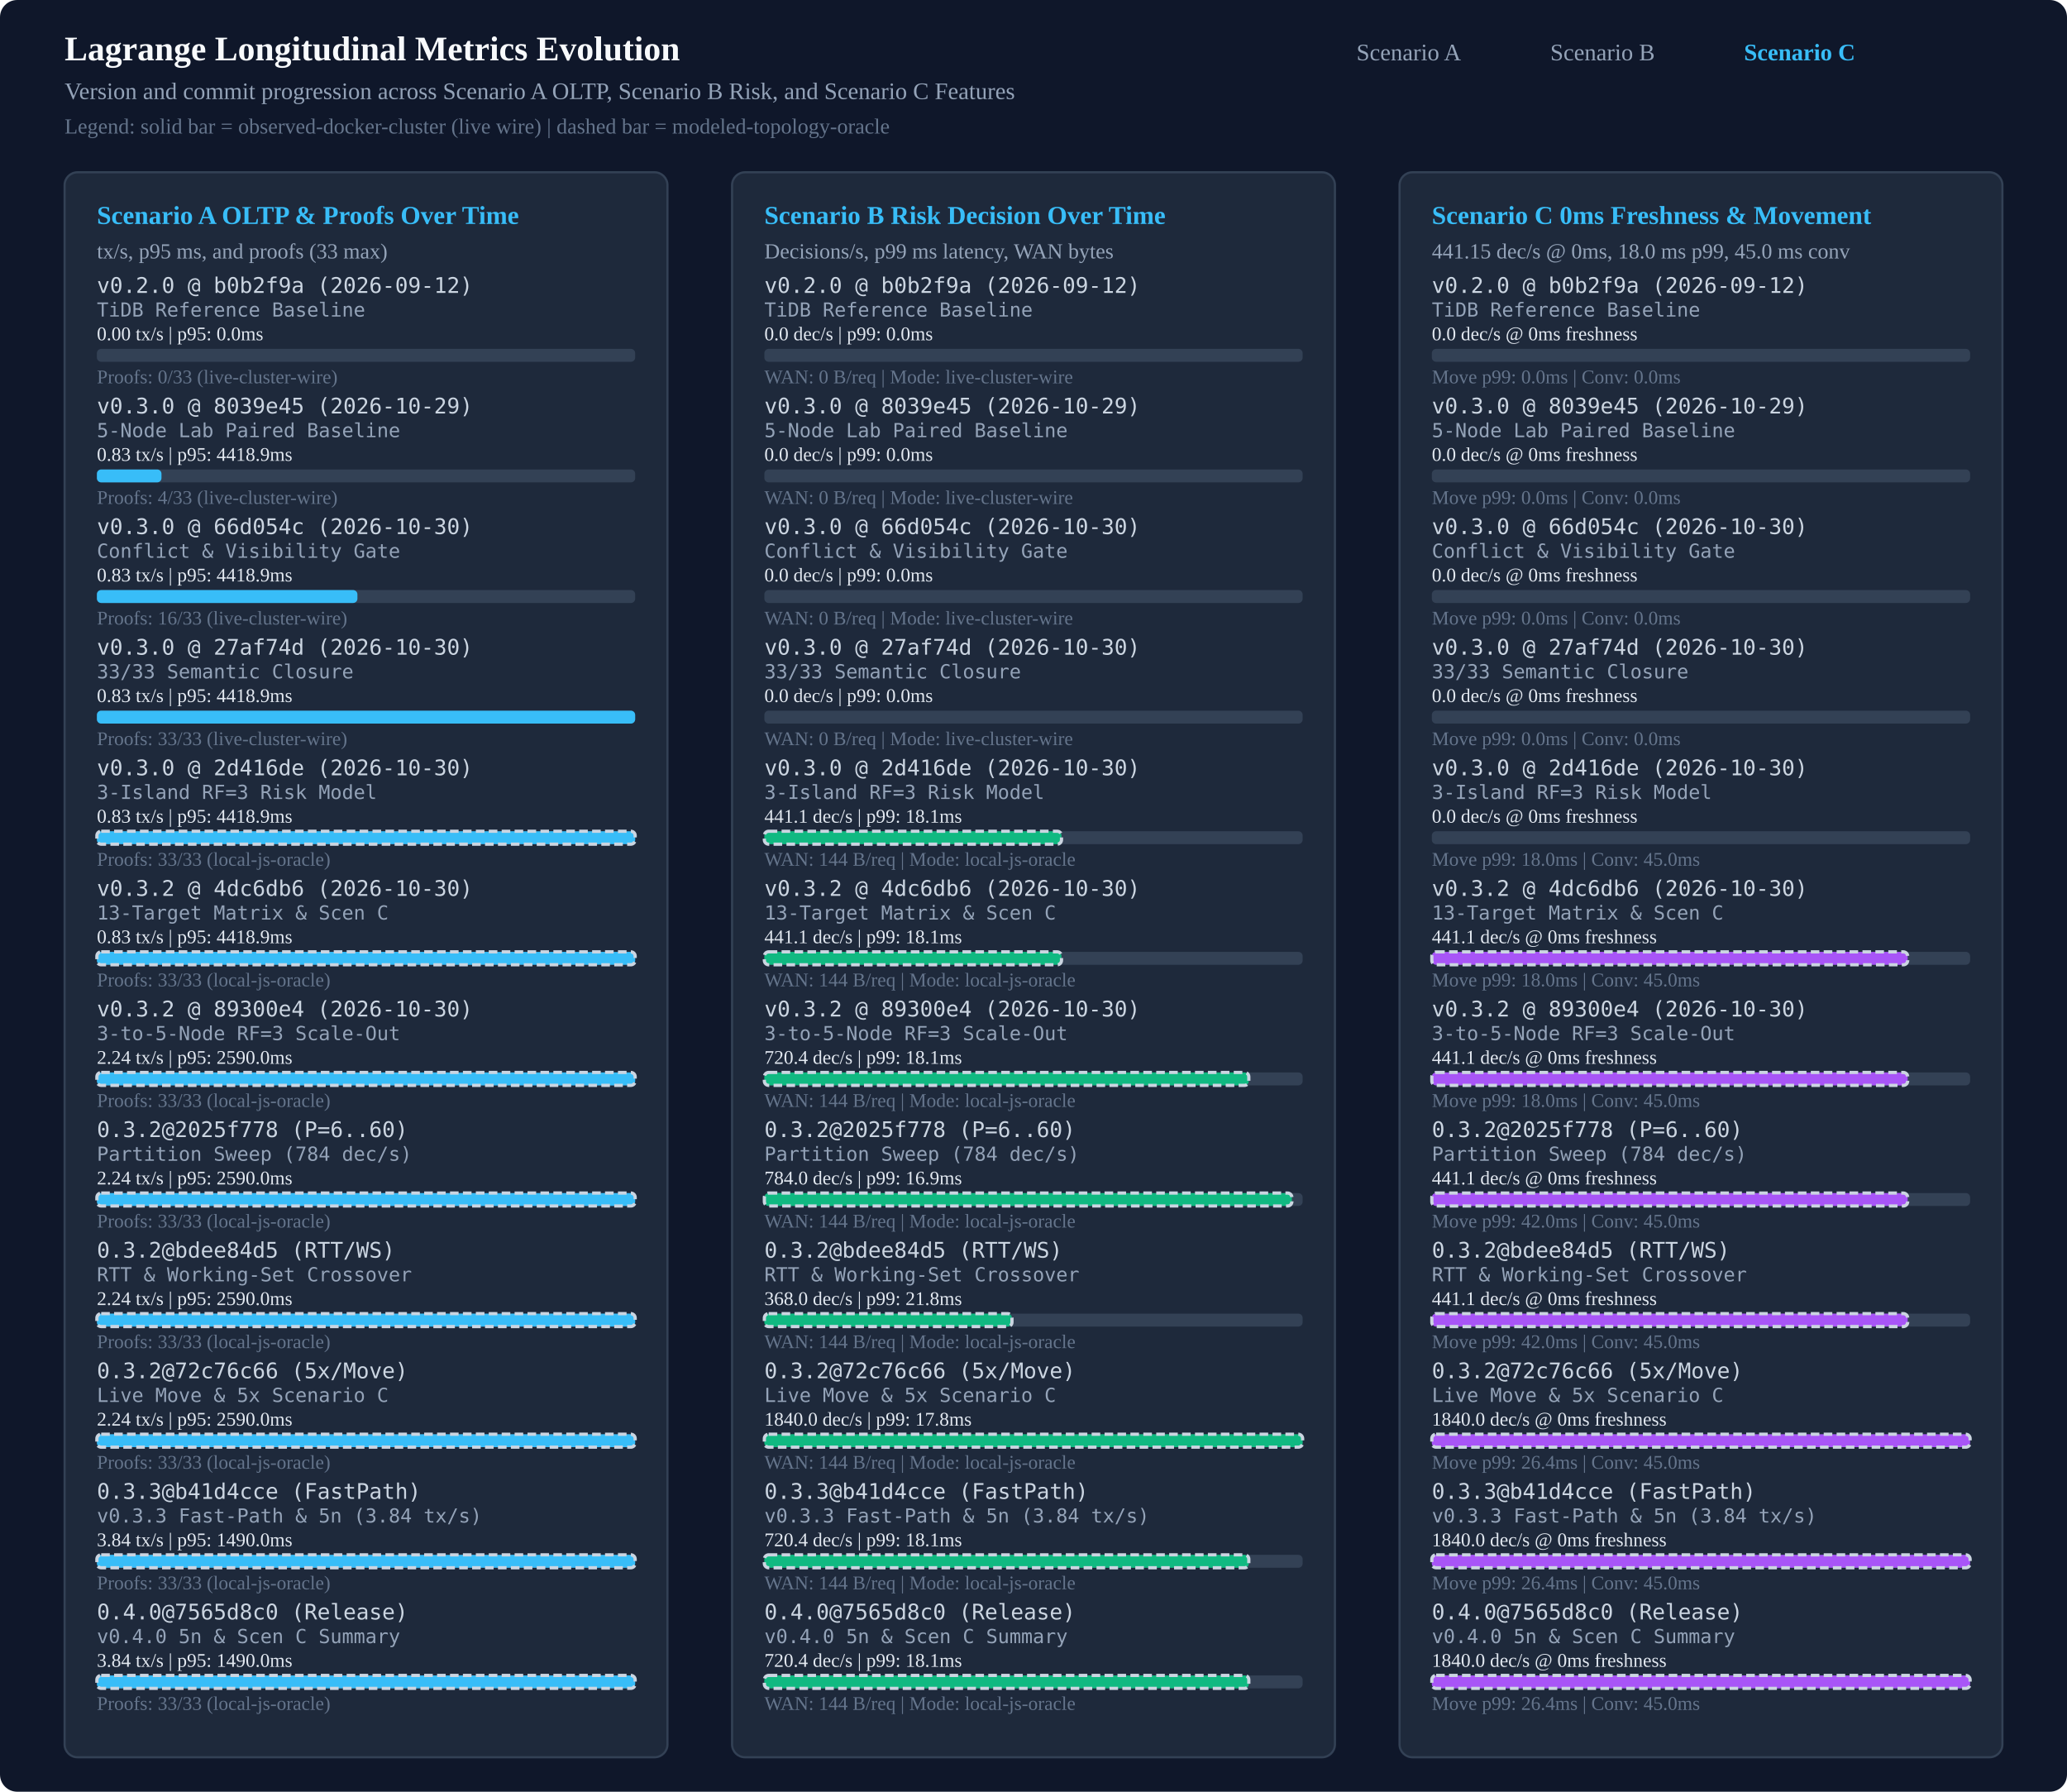
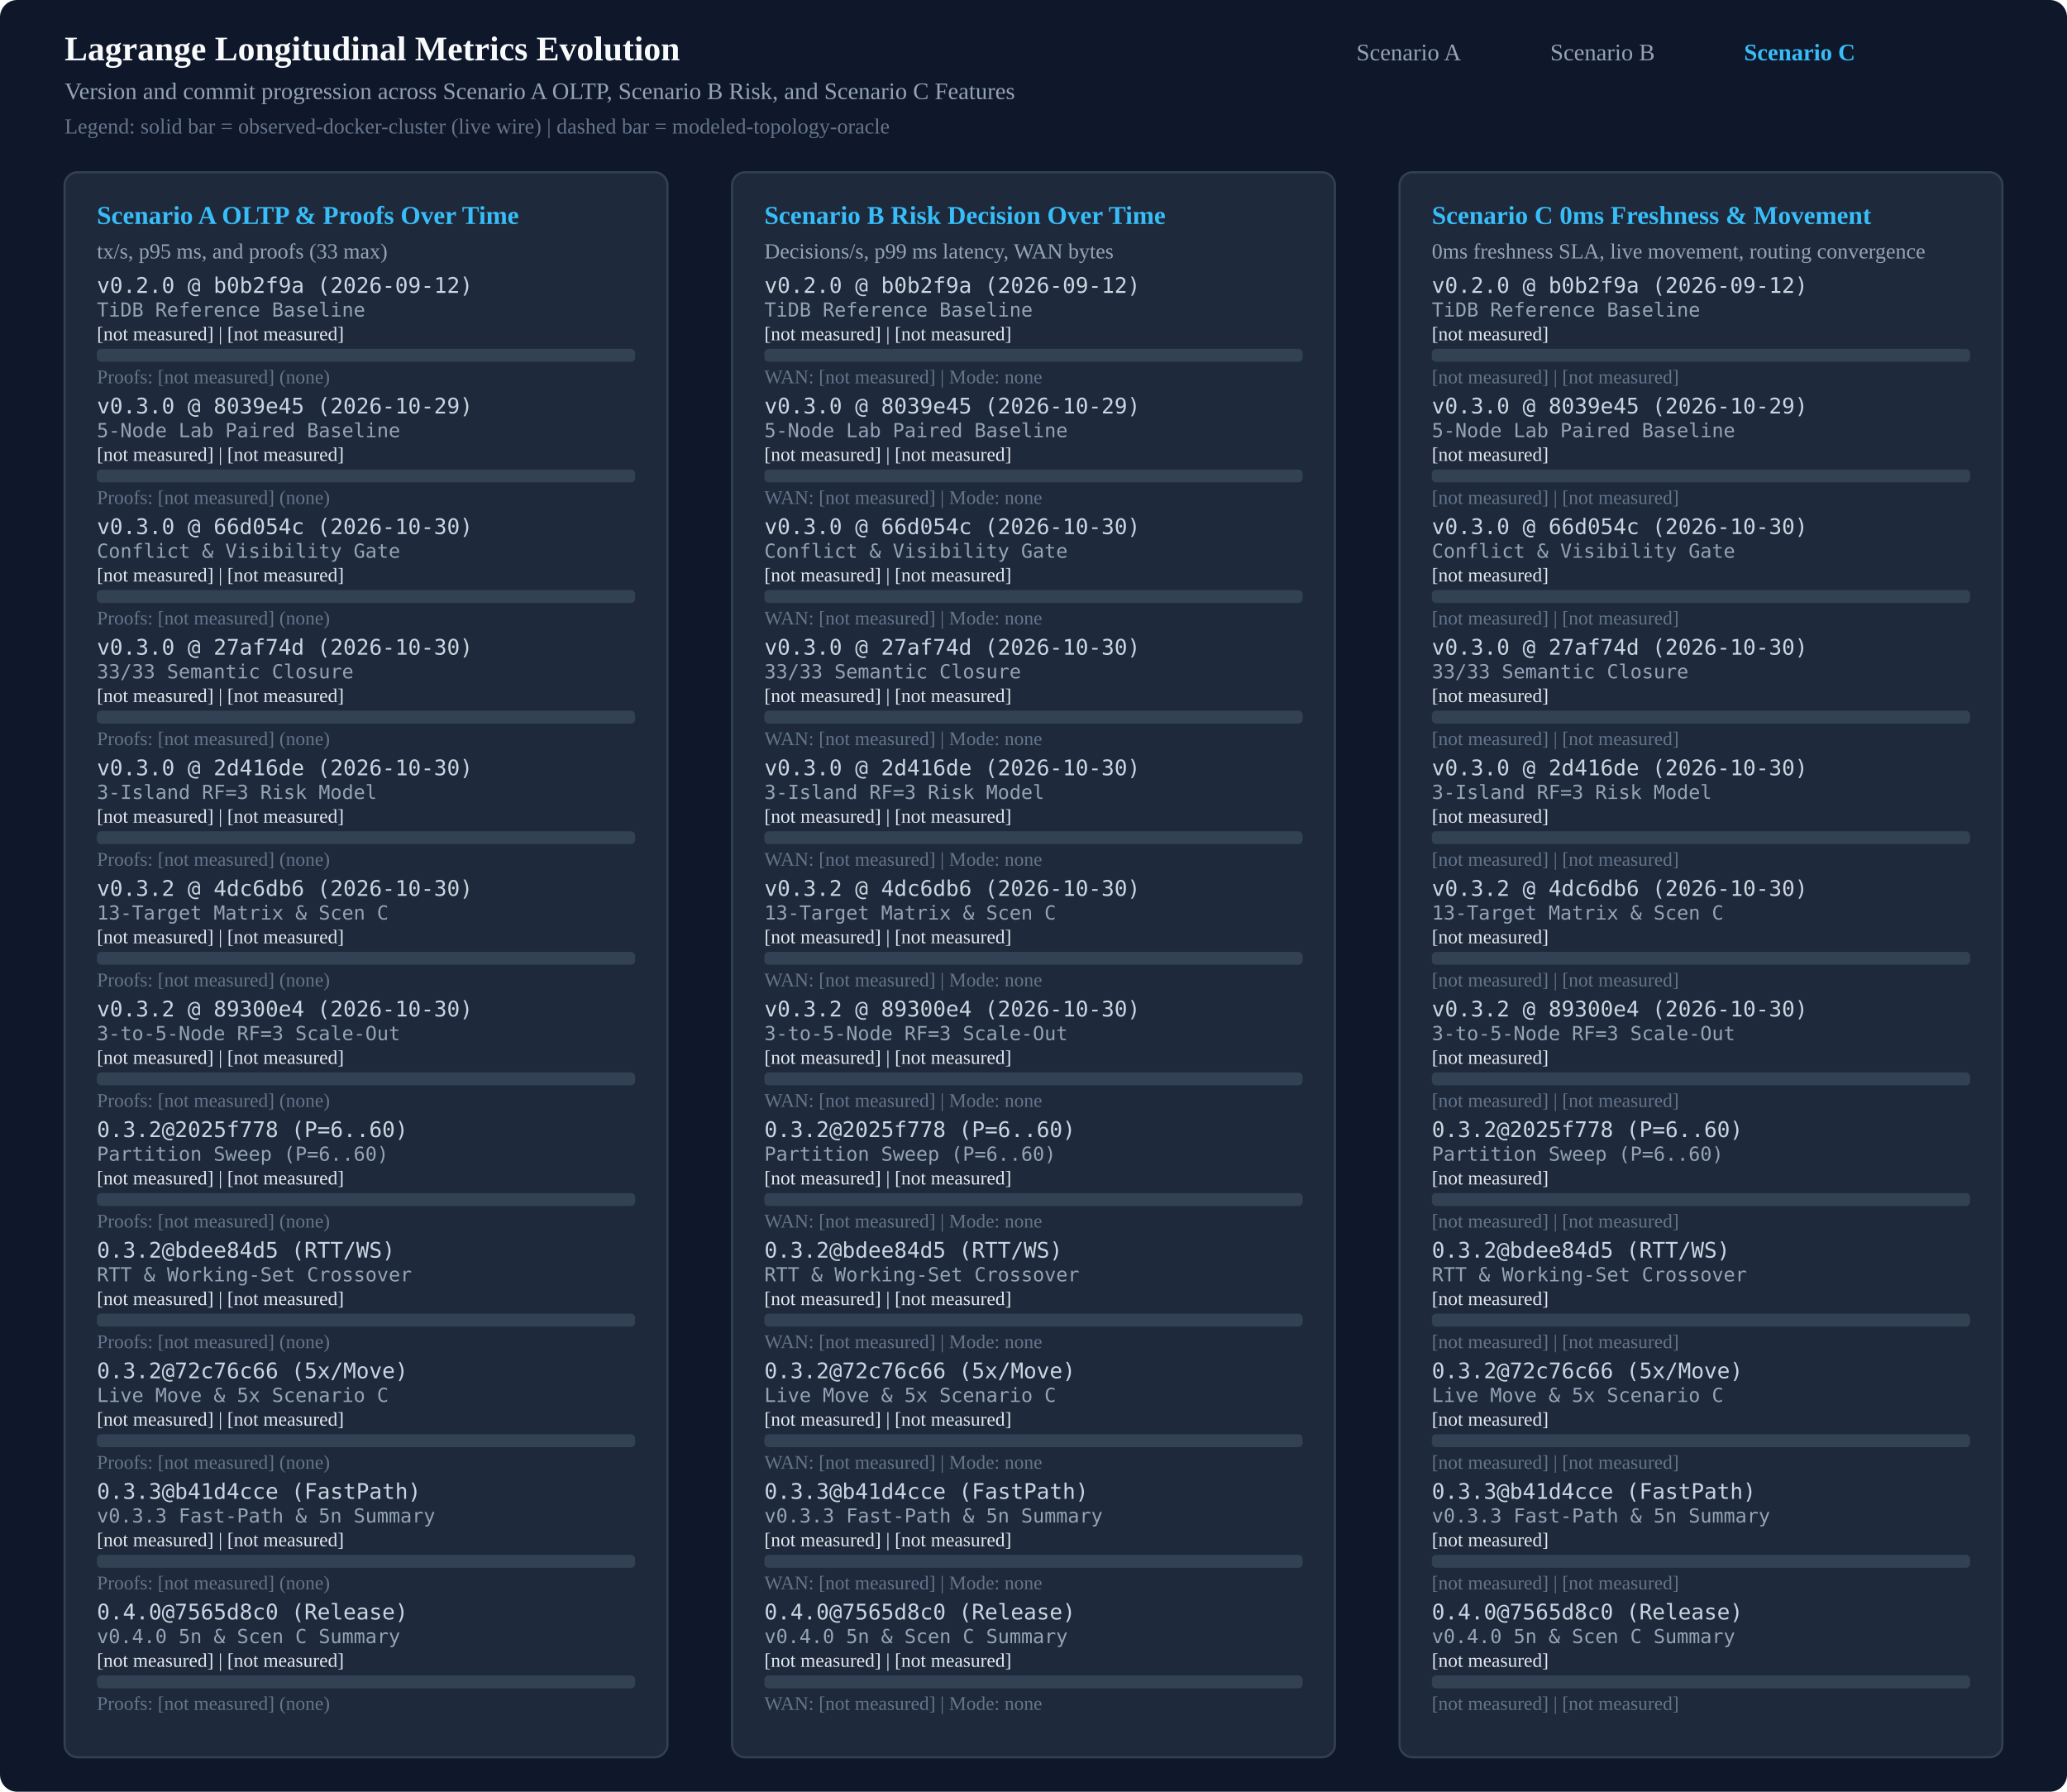
<svg xmlns="http://www.w3.org/2000/svg" viewBox="0 0 960 832" width="960" height="832">
  <rect width="960" height="832" fill="#0f172a" rx="8" />
  <text x="30" y="28" fill="#f8fafc" font-size="16" font-weight="bold">Lagrange Longitudinal Metrics Evolution</text>
  <text x="30" y="46" fill="#94a3b8" font-size="11">Version and commit progression across Scenario A OLTP, Scenario B Risk, and Scenario C Features</text>
  <text x="30" y="62" fill="#64748b" font-size="10">Legend: solid bar = observed-docker-cluster (live wire) | dashed bar = modeled-topology-oracle</text>
  <a href="tidb-reference-scenarios.md#scenario-a-tidb-oltp-baseline">
    <text x="630" y="28" fill="#94a3b8" font-size="11">Scenario A</text>
  </a>
  <a href="tidb-reference-scenarios.md#scenario-b-tidb-distributed-risk-decision">
    <text x="720" y="28" fill="#94a3b8" font-size="11">Scenario B</text>
  </a>
  <a href="tidb-reference-scenarios.md#scenario-c-streaming-feature-risk-decision">
    <text x="810" y="28" fill="#38bdf8" font-size="11" font-weight="bold">Scenario C</text>
  </a>
  <rect x="30" y="80" width="280" height="736" fill="#1e293b" rx="6" stroke="#334155" />
  <a href="tidb-reference-scenarios.md#scenario-a-tidb-oltp-baseline">
    <text x="45" y="104" fill="#38bdf8" font-size="12" font-weight="bold">Scenario A OLTP &amp; Proofs Over Time</text>
  </a>
  <text x="45" y="120" fill="#94a3b8" font-size="10">tx/s, p95 ms, and proofs (33 max)</text>
  <text x="45" y="136" fill="#cbd5e1" font-size="10" font-family="monospace">v0.2.0 @ b0b2f9a (2026-09-12)</text>
  <text x="45" y="147" fill="#94a3b8" font-size="9" font-family="monospace">TiDB Reference Baseline</text>
-   <text x="45" y="158" fill="#e2e8f0" font-size="9">0.00 tx/s | p95: 0.0ms</text>
+   <text x="45" y="158" fill="#e2e8f0" font-size="9">[not measured] | [not measured]</text>
  <rect x="45" y="162" width="250" height="6" fill="#334155" rx="2" />
-   <text x="45" y="178" fill="#64748b" font-size="9">Proofs: 0/33 (live-cluster-wire)</text>
+   <text x="45" y="178" fill="#64748b" font-size="9">Proofs: [not measured] (none)</text>
  <text x="45" y="192" fill="#cbd5e1" font-size="10" font-family="monospace">v0.3.0 @ 8039e45 (2026-10-29)</text>
  <text x="45" y="203" fill="#94a3b8" font-size="9" font-family="monospace">5-Node Lab Paired Baseline</text>
-   <text x="45" y="214" fill="#e2e8f0" font-size="9">0.83 tx/s | p95: 4418.9ms</text>
+   <text x="45" y="214" fill="#e2e8f0" font-size="9">[not measured] | [not measured]</text>
  <rect x="45" y="218" width="250" height="6" fill="#334155" rx="2" />
-   <rect x="45" y="218" width="30" height="6" fill="#38bdf8" rx="2" />
-   <text x="45" y="234" fill="#64748b" font-size="9">Proofs: 4/33 (live-cluster-wire)</text>
+   <text x="45" y="234" fill="#64748b" font-size="9">Proofs: [not measured] (none)</text>
  <text x="45" y="248" fill="#cbd5e1" font-size="10" font-family="monospace">v0.3.0 @ 66d054c (2026-10-30)</text>
  <text x="45" y="259" fill="#94a3b8" font-size="9" font-family="monospace">Conflict &amp; Visibility Gate</text>
-   <text x="45" y="270" fill="#e2e8f0" font-size="9">0.83 tx/s | p95: 4418.9ms</text>
+   <text x="45" y="270" fill="#e2e8f0" font-size="9">[not measured] | [not measured]</text>
  <rect x="45" y="274" width="250" height="6" fill="#334155" rx="2" />
-   <rect x="45" y="274" width="121" height="6" fill="#38bdf8" rx="2" />
-   <text x="45" y="290" fill="#64748b" font-size="9">Proofs: 16/33 (live-cluster-wire)</text>
+   <text x="45" y="290" fill="#64748b" font-size="9">Proofs: [not measured] (none)</text>
  <text x="45" y="304" fill="#cbd5e1" font-size="10" font-family="monospace">v0.3.0 @ 27af74d (2026-10-30)</text>
  <text x="45" y="315" fill="#94a3b8" font-size="9" font-family="monospace">33/33 Semantic Closure</text>
-   <text x="45" y="326" fill="#e2e8f0" font-size="9">0.83 tx/s | p95: 4418.9ms</text>
+   <text x="45" y="326" fill="#e2e8f0" font-size="9">[not measured] | [not measured]</text>
  <rect x="45" y="330" width="250" height="6" fill="#334155" rx="2" />
-   <rect x="45" y="330" width="250" height="6" fill="#38bdf8" rx="2" />
-   <text x="45" y="346" fill="#64748b" font-size="9">Proofs: 33/33 (live-cluster-wire)</text>
+   <text x="45" y="346" fill="#64748b" font-size="9">Proofs: [not measured] (none)</text>
  <text x="45" y="360" fill="#cbd5e1" font-size="10" font-family="monospace">v0.3.0 @ 2d416de (2026-10-30)</text>
  <text x="45" y="371" fill="#94a3b8" font-size="9" font-family="monospace">3-Island RF=3 Risk Model</text>
-   <text x="45" y="382" fill="#e2e8f0" font-size="9">0.83 tx/s | p95: 4418.9ms</text>
+   <text x="45" y="382" fill="#e2e8f0" font-size="9">[not measured] | [not measured]</text>
  <rect x="45" y="386" width="250" height="6" fill="#334155" rx="2" />
-   <rect x="45" y="386" width="250" height="6" fill="#38bdf8" rx="2" stroke="#cbd5e1" stroke-width="1.5" stroke-dasharray="4,2" />
-   <text x="45" y="402" fill="#64748b" font-size="9">Proofs: 33/33 (local-js-oracle)</text>
+   <text x="45" y="402" fill="#64748b" font-size="9">Proofs: [not measured] (none)</text>
  <text x="45" y="416" fill="#cbd5e1" font-size="10" font-family="monospace">v0.3.2 @ 4dc6db6 (2026-10-30)</text>
  <text x="45" y="427" fill="#94a3b8" font-size="9" font-family="monospace">13-Target Matrix &amp; Scen C</text>
-   <text x="45" y="438" fill="#e2e8f0" font-size="9">0.83 tx/s | p95: 4418.9ms</text>
+   <text x="45" y="438" fill="#e2e8f0" font-size="9">[not measured] | [not measured]</text>
  <rect x="45" y="442" width="250" height="6" fill="#334155" rx="2" />
-   <rect x="45" y="442" width="250" height="6" fill="#38bdf8" rx="2" stroke="#cbd5e1" stroke-width="1.5" stroke-dasharray="4,2" />
-   <text x="45" y="458" fill="#64748b" font-size="9">Proofs: 33/33 (local-js-oracle)</text>
+   <text x="45" y="458" fill="#64748b" font-size="9">Proofs: [not measured] (none)</text>
  <text x="45" y="472" fill="#cbd5e1" font-size="10" font-family="monospace">v0.3.2 @ 89300e4 (2026-10-30)</text>
  <text x="45" y="483" fill="#94a3b8" font-size="9" font-family="monospace">3-to-5-Node RF=3 Scale-Out</text>
-   <text x="45" y="494" fill="#e2e8f0" font-size="9">2.24 tx/s | p95: 2590.0ms</text>
+   <text x="45" y="494" fill="#e2e8f0" font-size="9">[not measured] | [not measured]</text>
  <rect x="45" y="498" width="250" height="6" fill="#334155" rx="2" />
-   <rect x="45" y="498" width="250" height="6" fill="#38bdf8" rx="2" stroke="#cbd5e1" stroke-width="1.5" stroke-dasharray="4,2" />
-   <text x="45" y="514" fill="#64748b" font-size="9">Proofs: 33/33 (local-js-oracle)</text>
+   <text x="45" y="514" fill="#64748b" font-size="9">Proofs: [not measured] (none)</text>
  <text x="45" y="528" fill="#cbd5e1" font-size="10" font-family="monospace">0.3.2@2025f778 (P=6..60)</text>
-   <text x="45" y="539" fill="#94a3b8" font-size="9" font-family="monospace">Partition Sweep (784 dec/s)</text>
-   <text x="45" y="550" fill="#e2e8f0" font-size="9">2.24 tx/s | p95: 2590.0ms</text>
+   <text x="45" y="539" fill="#94a3b8" font-size="9" font-family="monospace">Partition Sweep (P=6..60)</text>
+   <text x="45" y="550" fill="#e2e8f0" font-size="9">[not measured] | [not measured]</text>
  <rect x="45" y="554" width="250" height="6" fill="#334155" rx="2" />
-   <rect x="45" y="554" width="250" height="6" fill="#38bdf8" rx="2" stroke="#cbd5e1" stroke-width="1.5" stroke-dasharray="4,2" />
-   <text x="45" y="570" fill="#64748b" font-size="9">Proofs: 33/33 (local-js-oracle)</text>
+   <text x="45" y="570" fill="#64748b" font-size="9">Proofs: [not measured] (none)</text>
  <text x="45" y="584" fill="#cbd5e1" font-size="10" font-family="monospace">0.3.2@bdee84d5 (RTT/WS)</text>
  <text x="45" y="595" fill="#94a3b8" font-size="9" font-family="monospace">RTT &amp; Working-Set Crossover</text>
-   <text x="45" y="606" fill="#e2e8f0" font-size="9">2.24 tx/s | p95: 2590.0ms</text>
+   <text x="45" y="606" fill="#e2e8f0" font-size="9">[not measured] | [not measured]</text>
  <rect x="45" y="610" width="250" height="6" fill="#334155" rx="2" />
-   <rect x="45" y="610" width="250" height="6" fill="#38bdf8" rx="2" stroke="#cbd5e1" stroke-width="1.5" stroke-dasharray="4,2" />
-   <text x="45" y="626" fill="#64748b" font-size="9">Proofs: 33/33 (local-js-oracle)</text>
+   <text x="45" y="626" fill="#64748b" font-size="9">Proofs: [not measured] (none)</text>
  <text x="45" y="640" fill="#cbd5e1" font-size="10" font-family="monospace">0.3.2@72c76c66 (5x/Move)</text>
  <text x="45" y="651" fill="#94a3b8" font-size="9" font-family="monospace">Live Move &amp; 5x Scenario C</text>
-   <text x="45" y="662" fill="#e2e8f0" font-size="9">2.24 tx/s | p95: 2590.0ms</text>
+   <text x="45" y="662" fill="#e2e8f0" font-size="9">[not measured] | [not measured]</text>
  <rect x="45" y="666" width="250" height="6" fill="#334155" rx="2" />
-   <rect x="45" y="666" width="250" height="6" fill="#38bdf8" rx="2" stroke="#cbd5e1" stroke-width="1.5" stroke-dasharray="4,2" />
-   <text x="45" y="682" fill="#64748b" font-size="9">Proofs: 33/33 (local-js-oracle)</text>
+   <text x="45" y="682" fill="#64748b" font-size="9">Proofs: [not measured] (none)</text>
  <text x="45" y="696" fill="#cbd5e1" font-size="10" font-family="monospace">0.3.3@b41d4cce (FastPath)</text>
-   <text x="45" y="707" fill="#94a3b8" font-size="9" font-family="monospace">v0.3.3 Fast-Path &amp; 5n (3.84 tx/s)</text>
-   <text x="45" y="718" fill="#e2e8f0" font-size="9">3.84 tx/s | p95: 1490.0ms</text>
+   <text x="45" y="707" fill="#94a3b8" font-size="9" font-family="monospace">v0.3.3 Fast-Path &amp; 5n Summary</text>
+   <text x="45" y="718" fill="#e2e8f0" font-size="9">[not measured] | [not measured]</text>
  <rect x="45" y="722" width="250" height="6" fill="#334155" rx="2" />
-   <rect x="45" y="722" width="250" height="6" fill="#38bdf8" rx="2" stroke="#cbd5e1" stroke-width="1.5" stroke-dasharray="4,2" />
-   <text x="45" y="738" fill="#64748b" font-size="9">Proofs: 33/33 (local-js-oracle)</text>
+   <text x="45" y="738" fill="#64748b" font-size="9">Proofs: [not measured] (none)</text>
  <text x="45" y="752" fill="#cbd5e1" font-size="10" font-family="monospace">0.4.0@7565d8c0 (Release)</text>
  <text x="45" y="763" fill="#94a3b8" font-size="9" font-family="monospace">v0.4.0 5n &amp; Scen C Summary</text>
-   <text x="45" y="774" fill="#e2e8f0" font-size="9">3.84 tx/s | p95: 1490.0ms</text>
+   <text x="45" y="774" fill="#e2e8f0" font-size="9">[not measured] | [not measured]</text>
  <rect x="45" y="778" width="250" height="6" fill="#334155" rx="2" />
-   <rect x="45" y="778" width="250" height="6" fill="#38bdf8" rx="2" stroke="#cbd5e1" stroke-width="1.5" stroke-dasharray="4,2" />
-   <text x="45" y="794" fill="#64748b" font-size="9">Proofs: 33/33 (local-js-oracle)</text>
+   <text x="45" y="794" fill="#64748b" font-size="9">Proofs: [not measured] (none)</text>
  <rect x="340" y="80" width="280" height="736" fill="#1e293b" rx="6" stroke="#334155" />
  <a href="tidb-reference-scenarios.md#scenario-b-tidb-distributed-risk-decision">
    <text x="355" y="104" fill="#38bdf8" font-size="12" font-weight="bold">Scenario B Risk Decision Over Time</text>
  </a>
  <text x="355" y="120" fill="#94a3b8" font-size="10">Decisions/s, p99 ms latency, WAN bytes</text>
  <text x="355" y="136" fill="#cbd5e1" font-size="10" font-family="monospace">v0.2.0 @ b0b2f9a (2026-09-12)</text>
  <text x="355" y="147" fill="#94a3b8" font-size="9" font-family="monospace">TiDB Reference Baseline</text>
-   <text x="355" y="158" fill="#e2e8f0" font-size="9">0.0 dec/s | p99: 0.0ms</text>
+   <text x="355" y="158" fill="#e2e8f0" font-size="9">[not measured] | [not measured]</text>
  <rect x="355" y="162" width="250" height="6" fill="#334155" rx="2" />
-   <text x="355" y="178" fill="#64748b" font-size="9">WAN: 0 B/req | Mode: live-cluster-wire</text>
+   <text x="355" y="178" fill="#64748b" font-size="9">WAN: [not measured] | Mode: none</text>
  <text x="355" y="192" fill="#cbd5e1" font-size="10" font-family="monospace">v0.3.0 @ 8039e45 (2026-10-29)</text>
  <text x="355" y="203" fill="#94a3b8" font-size="9" font-family="monospace">5-Node Lab Paired Baseline</text>
-   <text x="355" y="214" fill="#e2e8f0" font-size="9">0.0 dec/s | p99: 0.0ms</text>
+   <text x="355" y="214" fill="#e2e8f0" font-size="9">[not measured] | [not measured]</text>
  <rect x="355" y="218" width="250" height="6" fill="#334155" rx="2" />
-   <text x="355" y="234" fill="#64748b" font-size="9">WAN: 0 B/req | Mode: live-cluster-wire</text>
+   <text x="355" y="234" fill="#64748b" font-size="9">WAN: [not measured] | Mode: none</text>
  <text x="355" y="248" fill="#cbd5e1" font-size="10" font-family="monospace">v0.3.0 @ 66d054c (2026-10-30)</text>
  <text x="355" y="259" fill="#94a3b8" font-size="9" font-family="monospace">Conflict &amp; Visibility Gate</text>
-   <text x="355" y="270" fill="#e2e8f0" font-size="9">0.0 dec/s | p99: 0.0ms</text>
+   <text x="355" y="270" fill="#e2e8f0" font-size="9">[not measured] | [not measured]</text>
  <rect x="355" y="274" width="250" height="6" fill="#334155" rx="2" />
-   <text x="355" y="290" fill="#64748b" font-size="9">WAN: 0 B/req | Mode: live-cluster-wire</text>
+   <text x="355" y="290" fill="#64748b" font-size="9">WAN: [not measured] | Mode: none</text>
  <text x="355" y="304" fill="#cbd5e1" font-size="10" font-family="monospace">v0.3.0 @ 27af74d (2026-10-30)</text>
  <text x="355" y="315" fill="#94a3b8" font-size="9" font-family="monospace">33/33 Semantic Closure</text>
-   <text x="355" y="326" fill="#e2e8f0" font-size="9">0.0 dec/s | p99: 0.0ms</text>
+   <text x="355" y="326" fill="#e2e8f0" font-size="9">[not measured] | [not measured]</text>
  <rect x="355" y="330" width="250" height="6" fill="#334155" rx="2" />
-   <text x="355" y="346" fill="#64748b" font-size="9">WAN: 0 B/req | Mode: live-cluster-wire</text>
+   <text x="355" y="346" fill="#64748b" font-size="9">WAN: [not measured] | Mode: none</text>
  <text x="355" y="360" fill="#cbd5e1" font-size="10" font-family="monospace">v0.3.0 @ 2d416de (2026-10-30)</text>
  <text x="355" y="371" fill="#94a3b8" font-size="9" font-family="monospace">3-Island RF=3 Risk Model</text>
-   <text x="355" y="382" fill="#e2e8f0" font-size="9">441.1 dec/s | p99: 18.1ms</text>
+   <text x="355" y="382" fill="#e2e8f0" font-size="9">[not measured] | [not measured]</text>
  <rect x="355" y="386" width="250" height="6" fill="#334155" rx="2" />
-   <rect x="355" y="386" width="138" height="6" fill="#10b981" rx="2" stroke="#cbd5e1" stroke-width="1.5" stroke-dasharray="4,2" />
-   <text x="355" y="402" fill="#64748b" font-size="9">WAN: 144 B/req | Mode: local-js-oracle</text>
+   <text x="355" y="402" fill="#64748b" font-size="9">WAN: [not measured] | Mode: none</text>
  <text x="355" y="416" fill="#cbd5e1" font-size="10" font-family="monospace">v0.3.2 @ 4dc6db6 (2026-10-30)</text>
  <text x="355" y="427" fill="#94a3b8" font-size="9" font-family="monospace">13-Target Matrix &amp; Scen C</text>
-   <text x="355" y="438" fill="#e2e8f0" font-size="9">441.1 dec/s | p99: 18.1ms</text>
+   <text x="355" y="438" fill="#e2e8f0" font-size="9">[not measured] | [not measured]</text>
  <rect x="355" y="442" width="250" height="6" fill="#334155" rx="2" />
-   <rect x="355" y="442" width="138" height="6" fill="#10b981" rx="2" stroke="#cbd5e1" stroke-width="1.5" stroke-dasharray="4,2" />
-   <text x="355" y="458" fill="#64748b" font-size="9">WAN: 144 B/req | Mode: local-js-oracle</text>
+   <text x="355" y="458" fill="#64748b" font-size="9">WAN: [not measured] | Mode: none</text>
  <text x="355" y="472" fill="#cbd5e1" font-size="10" font-family="monospace">v0.3.2 @ 89300e4 (2026-10-30)</text>
  <text x="355" y="483" fill="#94a3b8" font-size="9" font-family="monospace">3-to-5-Node RF=3 Scale-Out</text>
-   <text x="355" y="494" fill="#e2e8f0" font-size="9">720.4 dec/s | p99: 18.1ms</text>
+   <text x="355" y="494" fill="#e2e8f0" font-size="9">[not measured] | [not measured]</text>
  <rect x="355" y="498" width="250" height="6" fill="#334155" rx="2" />
-   <rect x="355" y="498" width="225" height="6" fill="#10b981" rx="2" stroke="#cbd5e1" stroke-width="1.5" stroke-dasharray="4,2" />
-   <text x="355" y="514" fill="#64748b" font-size="9">WAN: 144 B/req | Mode: local-js-oracle</text>
+   <text x="355" y="514" fill="#64748b" font-size="9">WAN: [not measured] | Mode: none</text>
  <text x="355" y="528" fill="#cbd5e1" font-size="10" font-family="monospace">0.3.2@2025f778 (P=6..60)</text>
-   <text x="355" y="539" fill="#94a3b8" font-size="9" font-family="monospace">Partition Sweep (784 dec/s)</text>
-   <text x="355" y="550" fill="#e2e8f0" font-size="9">784.0 dec/s | p99: 16.9ms</text>
+   <text x="355" y="539" fill="#94a3b8" font-size="9" font-family="monospace">Partition Sweep (P=6..60)</text>
+   <text x="355" y="550" fill="#e2e8f0" font-size="9">[not measured] | [not measured]</text>
  <rect x="355" y="554" width="250" height="6" fill="#334155" rx="2" />
-   <rect x="355" y="554" width="245" height="6" fill="#10b981" rx="2" stroke="#cbd5e1" stroke-width="1.5" stroke-dasharray="4,2" />
-   <text x="355" y="570" fill="#64748b" font-size="9">WAN: 144 B/req | Mode: local-js-oracle</text>
+   <text x="355" y="570" fill="#64748b" font-size="9">WAN: [not measured] | Mode: none</text>
  <text x="355" y="584" fill="#cbd5e1" font-size="10" font-family="monospace">0.3.2@bdee84d5 (RTT/WS)</text>
  <text x="355" y="595" fill="#94a3b8" font-size="9" font-family="monospace">RTT &amp; Working-Set Crossover</text>
-   <text x="355" y="606" fill="#e2e8f0" font-size="9">368.0 dec/s | p99: 21.8ms</text>
+   <text x="355" y="606" fill="#e2e8f0" font-size="9">[not measured] | [not measured]</text>
  <rect x="355" y="610" width="250" height="6" fill="#334155" rx="2" />
-   <rect x="355" y="610" width="115" height="6" fill="#10b981" rx="2" stroke="#cbd5e1" stroke-width="1.5" stroke-dasharray="4,2" />
-   <text x="355" y="626" fill="#64748b" font-size="9">WAN: 144 B/req | Mode: local-js-oracle</text>
+   <text x="355" y="626" fill="#64748b" font-size="9">WAN: [not measured] | Mode: none</text>
  <text x="355" y="640" fill="#cbd5e1" font-size="10" font-family="monospace">0.3.2@72c76c66 (5x/Move)</text>
  <text x="355" y="651" fill="#94a3b8" font-size="9" font-family="monospace">Live Move &amp; 5x Scenario C</text>
-   <text x="355" y="662" fill="#e2e8f0" font-size="9">1840.0 dec/s | p99: 17.8ms</text>
+   <text x="355" y="662" fill="#e2e8f0" font-size="9">[not measured] | [not measured]</text>
  <rect x="355" y="666" width="250" height="6" fill="#334155" rx="2" />
-   <rect x="355" y="666" width="250" height="6" fill="#10b981" rx="2" stroke="#cbd5e1" stroke-width="1.5" stroke-dasharray="4,2" />
-   <text x="355" y="682" fill="#64748b" font-size="9">WAN: 144 B/req | Mode: local-js-oracle</text>
+   <text x="355" y="682" fill="#64748b" font-size="9">WAN: [not measured] | Mode: none</text>
  <text x="355" y="696" fill="#cbd5e1" font-size="10" font-family="monospace">0.3.3@b41d4cce (FastPath)</text>
-   <text x="355" y="707" fill="#94a3b8" font-size="9" font-family="monospace">v0.3.3 Fast-Path &amp; 5n (3.84 tx/s)</text>
-   <text x="355" y="718" fill="#e2e8f0" font-size="9">720.4 dec/s | p99: 18.1ms</text>
+   <text x="355" y="707" fill="#94a3b8" font-size="9" font-family="monospace">v0.3.3 Fast-Path &amp; 5n Summary</text>
+   <text x="355" y="718" fill="#e2e8f0" font-size="9">[not measured] | [not measured]</text>
  <rect x="355" y="722" width="250" height="6" fill="#334155" rx="2" />
-   <rect x="355" y="722" width="225" height="6" fill="#10b981" rx="2" stroke="#cbd5e1" stroke-width="1.5" stroke-dasharray="4,2" />
-   <text x="355" y="738" fill="#64748b" font-size="9">WAN: 144 B/req | Mode: local-js-oracle</text>
+   <text x="355" y="738" fill="#64748b" font-size="9">WAN: [not measured] | Mode: none</text>
  <text x="355" y="752" fill="#cbd5e1" font-size="10" font-family="monospace">0.4.0@7565d8c0 (Release)</text>
  <text x="355" y="763" fill="#94a3b8" font-size="9" font-family="monospace">v0.4.0 5n &amp; Scen C Summary</text>
-   <text x="355" y="774" fill="#e2e8f0" font-size="9">720.4 dec/s | p99: 18.1ms</text>
+   <text x="355" y="774" fill="#e2e8f0" font-size="9">[not measured] | [not measured]</text>
  <rect x="355" y="778" width="250" height="6" fill="#334155" rx="2" />
-   <rect x="355" y="778" width="225" height="6" fill="#10b981" rx="2" stroke="#cbd5e1" stroke-width="1.5" stroke-dasharray="4,2" />
-   <text x="355" y="794" fill="#64748b" font-size="9">WAN: 144 B/req | Mode: local-js-oracle</text>
+   <text x="355" y="794" fill="#64748b" font-size="9">WAN: [not measured] | Mode: none</text>
  <rect x="650" y="80" width="280" height="736" fill="#1e293b" rx="6" stroke="#334155" />
  <a href="tidb-reference-scenarios.md#scenario-c-streaming-feature-risk-decision">
    <text x="665" y="104" fill="#38bdf8" font-size="12" font-weight="bold">Scenario C 0ms Freshness &amp; Movement</text>
  </a>
-   <text x="665" y="120" fill="#94a3b8" font-size="10">441.15 dec/s @ 0ms, 18.0 ms p99, 45.0 ms conv</text>
+   <text x="665" y="120" fill="#94a3b8" font-size="10">0ms freshness SLA, live movement, routing convergence</text>
  <text x="665" y="136" fill="#cbd5e1" font-size="10" font-family="monospace">v0.2.0 @ b0b2f9a (2026-09-12)</text>
  <text x="665" y="147" fill="#94a3b8" font-size="9" font-family="monospace">TiDB Reference Baseline</text>
-   <text x="665" y="158" fill="#e2e8f0" font-size="9">0.0 dec/s @ 0ms freshness</text>
+   <text x="665" y="158" fill="#e2e8f0" font-size="9">[not measured]</text>
  <rect x="665" y="162" width="250" height="6" fill="#334155" rx="2" />
-   <text x="665" y="178" fill="#64748b" font-size="9">Move p99: 0.0ms | Conv: 0.0ms</text>
+   <text x="665" y="178" fill="#64748b" font-size="9">[not measured] | [not measured]</text>
  <text x="665" y="192" fill="#cbd5e1" font-size="10" font-family="monospace">v0.3.0 @ 8039e45 (2026-10-29)</text>
  <text x="665" y="203" fill="#94a3b8" font-size="9" font-family="monospace">5-Node Lab Paired Baseline</text>
-   <text x="665" y="214" fill="#e2e8f0" font-size="9">0.0 dec/s @ 0ms freshness</text>
+   <text x="665" y="214" fill="#e2e8f0" font-size="9">[not measured]</text>
  <rect x="665" y="218" width="250" height="6" fill="#334155" rx="2" />
-   <text x="665" y="234" fill="#64748b" font-size="9">Move p99: 0.0ms | Conv: 0.0ms</text>
+   <text x="665" y="234" fill="#64748b" font-size="9">[not measured] | [not measured]</text>
  <text x="665" y="248" fill="#cbd5e1" font-size="10" font-family="monospace">v0.3.0 @ 66d054c (2026-10-30)</text>
  <text x="665" y="259" fill="#94a3b8" font-size="9" font-family="monospace">Conflict &amp; Visibility Gate</text>
-   <text x="665" y="270" fill="#e2e8f0" font-size="9">0.0 dec/s @ 0ms freshness</text>
+   <text x="665" y="270" fill="#e2e8f0" font-size="9">[not measured]</text>
  <rect x="665" y="274" width="250" height="6" fill="#334155" rx="2" />
-   <text x="665" y="290" fill="#64748b" font-size="9">Move p99: 0.0ms | Conv: 0.0ms</text>
+   <text x="665" y="290" fill="#64748b" font-size="9">[not measured] | [not measured]</text>
  <text x="665" y="304" fill="#cbd5e1" font-size="10" font-family="monospace">v0.3.0 @ 27af74d (2026-10-30)</text>
  <text x="665" y="315" fill="#94a3b8" font-size="9" font-family="monospace">33/33 Semantic Closure</text>
-   <text x="665" y="326" fill="#e2e8f0" font-size="9">0.0 dec/s @ 0ms freshness</text>
+   <text x="665" y="326" fill="#e2e8f0" font-size="9">[not measured]</text>
  <rect x="665" y="330" width="250" height="6" fill="#334155" rx="2" />
-   <text x="665" y="346" fill="#64748b" font-size="9">Move p99: 0.0ms | Conv: 0.0ms</text>
+   <text x="665" y="346" fill="#64748b" font-size="9">[not measured] | [not measured]</text>
  <text x="665" y="360" fill="#cbd5e1" font-size="10" font-family="monospace">v0.3.0 @ 2d416de (2026-10-30)</text>
  <text x="665" y="371" fill="#94a3b8" font-size="9" font-family="monospace">3-Island RF=3 Risk Model</text>
-   <text x="665" y="382" fill="#e2e8f0" font-size="9">0.0 dec/s @ 0ms freshness</text>
+   <text x="665" y="382" fill="#e2e8f0" font-size="9">[not measured]</text>
  <rect x="665" y="386" width="250" height="6" fill="#334155" rx="2" />
-   <text x="665" y="402" fill="#64748b" font-size="9">Move p99: 18.0ms | Conv: 45.0ms</text>
+   <text x="665" y="402" fill="#64748b" font-size="9">[not measured] | [not measured]</text>
  <text x="665" y="416" fill="#cbd5e1" font-size="10" font-family="monospace">v0.3.2 @ 4dc6db6 (2026-10-30)</text>
  <text x="665" y="427" fill="#94a3b8" font-size="9" font-family="monospace">13-Target Matrix &amp; Scen C</text>
-   <text x="665" y="438" fill="#e2e8f0" font-size="9">441.1 dec/s @ 0ms freshness</text>
+   <text x="665" y="438" fill="#e2e8f0" font-size="9">[not measured]</text>
  <rect x="665" y="442" width="250" height="6" fill="#334155" rx="2" />
-   <rect x="665" y="442" width="221" height="6" fill="#a855f7" rx="2" stroke="#cbd5e1" stroke-width="1.5" stroke-dasharray="4,2" />
-   <text x="665" y="458" fill="#64748b" font-size="9">Move p99: 18.0ms | Conv: 45.0ms</text>
+   <text x="665" y="458" fill="#64748b" font-size="9">[not measured] | [not measured]</text>
  <text x="665" y="472" fill="#cbd5e1" font-size="10" font-family="monospace">v0.3.2 @ 89300e4 (2026-10-30)</text>
  <text x="665" y="483" fill="#94a3b8" font-size="9" font-family="monospace">3-to-5-Node RF=3 Scale-Out</text>
-   <text x="665" y="494" fill="#e2e8f0" font-size="9">441.1 dec/s @ 0ms freshness</text>
+   <text x="665" y="494" fill="#e2e8f0" font-size="9">[not measured]</text>
  <rect x="665" y="498" width="250" height="6" fill="#334155" rx="2" />
-   <rect x="665" y="498" width="221" height="6" fill="#a855f7" rx="2" stroke="#cbd5e1" stroke-width="1.5" stroke-dasharray="4,2" />
-   <text x="665" y="514" fill="#64748b" font-size="9">Move p99: 18.0ms | Conv: 45.0ms</text>
+   <text x="665" y="514" fill="#64748b" font-size="9">[not measured] | [not measured]</text>
  <text x="665" y="528" fill="#cbd5e1" font-size="10" font-family="monospace">0.3.2@2025f778 (P=6..60)</text>
-   <text x="665" y="539" fill="#94a3b8" font-size="9" font-family="monospace">Partition Sweep (784 dec/s)</text>
-   <text x="665" y="550" fill="#e2e8f0" font-size="9">441.1 dec/s @ 0ms freshness</text>
+   <text x="665" y="539" fill="#94a3b8" font-size="9" font-family="monospace">Partition Sweep (P=6..60)</text>
+   <text x="665" y="550" fill="#e2e8f0" font-size="9">[not measured]</text>
  <rect x="665" y="554" width="250" height="6" fill="#334155" rx="2" />
-   <rect x="665" y="554" width="221" height="6" fill="#a855f7" rx="2" stroke="#cbd5e1" stroke-width="1.5" stroke-dasharray="4,2" />
-   <text x="665" y="570" fill="#64748b" font-size="9">Move p99: 42.0ms | Conv: 45.0ms</text>
+   <text x="665" y="570" fill="#64748b" font-size="9">[not measured] | [not measured]</text>
  <text x="665" y="584" fill="#cbd5e1" font-size="10" font-family="monospace">0.3.2@bdee84d5 (RTT/WS)</text>
  <text x="665" y="595" fill="#94a3b8" font-size="9" font-family="monospace">RTT &amp; Working-Set Crossover</text>
-   <text x="665" y="606" fill="#e2e8f0" font-size="9">441.1 dec/s @ 0ms freshness</text>
+   <text x="665" y="606" fill="#e2e8f0" font-size="9">[not measured]</text>
  <rect x="665" y="610" width="250" height="6" fill="#334155" rx="2" />
-   <rect x="665" y="610" width="221" height="6" fill="#a855f7" rx="2" stroke="#cbd5e1" stroke-width="1.5" stroke-dasharray="4,2" />
-   <text x="665" y="626" fill="#64748b" font-size="9">Move p99: 42.0ms | Conv: 45.0ms</text>
+   <text x="665" y="626" fill="#64748b" font-size="9">[not measured] | [not measured]</text>
  <text x="665" y="640" fill="#cbd5e1" font-size="10" font-family="monospace">0.3.2@72c76c66 (5x/Move)</text>
  <text x="665" y="651" fill="#94a3b8" font-size="9" font-family="monospace">Live Move &amp; 5x Scenario C</text>
-   <text x="665" y="662" fill="#e2e8f0" font-size="9">1840.0 dec/s @ 0ms freshness</text>
+   <text x="665" y="662" fill="#e2e8f0" font-size="9">[not measured]</text>
  <rect x="665" y="666" width="250" height="6" fill="#334155" rx="2" />
-   <rect x="665" y="666" width="250" height="6" fill="#a855f7" rx="2" stroke="#cbd5e1" stroke-width="1.5" stroke-dasharray="4,2" />
-   <text x="665" y="682" fill="#64748b" font-size="9">Move p99: 26.4ms | Conv: 45.0ms</text>
+   <text x="665" y="682" fill="#64748b" font-size="9">[not measured] | [not measured]</text>
  <text x="665" y="696" fill="#cbd5e1" font-size="10" font-family="monospace">0.3.3@b41d4cce (FastPath)</text>
-   <text x="665" y="707" fill="#94a3b8" font-size="9" font-family="monospace">v0.3.3 Fast-Path &amp; 5n (3.84 tx/s)</text>
-   <text x="665" y="718" fill="#e2e8f0" font-size="9">1840.0 dec/s @ 0ms freshness</text>
+   <text x="665" y="707" fill="#94a3b8" font-size="9" font-family="monospace">v0.3.3 Fast-Path &amp; 5n Summary</text>
+   <text x="665" y="718" fill="#e2e8f0" font-size="9">[not measured]</text>
  <rect x="665" y="722" width="250" height="6" fill="#334155" rx="2" />
-   <rect x="665" y="722" width="250" height="6" fill="#a855f7" rx="2" stroke="#cbd5e1" stroke-width="1.5" stroke-dasharray="4,2" />
-   <text x="665" y="738" fill="#64748b" font-size="9">Move p99: 26.4ms | Conv: 45.0ms</text>
+   <text x="665" y="738" fill="#64748b" font-size="9">[not measured] | [not measured]</text>
  <text x="665" y="752" fill="#cbd5e1" font-size="10" font-family="monospace">0.4.0@7565d8c0 (Release)</text>
  <text x="665" y="763" fill="#94a3b8" font-size="9" font-family="monospace">v0.4.0 5n &amp; Scen C Summary</text>
-   <text x="665" y="774" fill="#e2e8f0" font-size="9">1840.0 dec/s @ 0ms freshness</text>
+   <text x="665" y="774" fill="#e2e8f0" font-size="9">[not measured]</text>
  <rect x="665" y="778" width="250" height="6" fill="#334155" rx="2" />
-   <rect x="665" y="778" width="250" height="6" fill="#a855f7" rx="2" stroke="#cbd5e1" stroke-width="1.5" stroke-dasharray="4,2" />
-   <text x="665" y="794" fill="#64748b" font-size="9">Move p99: 26.4ms | Conv: 45.0ms</text>
+   <text x="665" y="794" fill="#64748b" font-size="9">[not measured] | [not measured]</text>
</svg>
